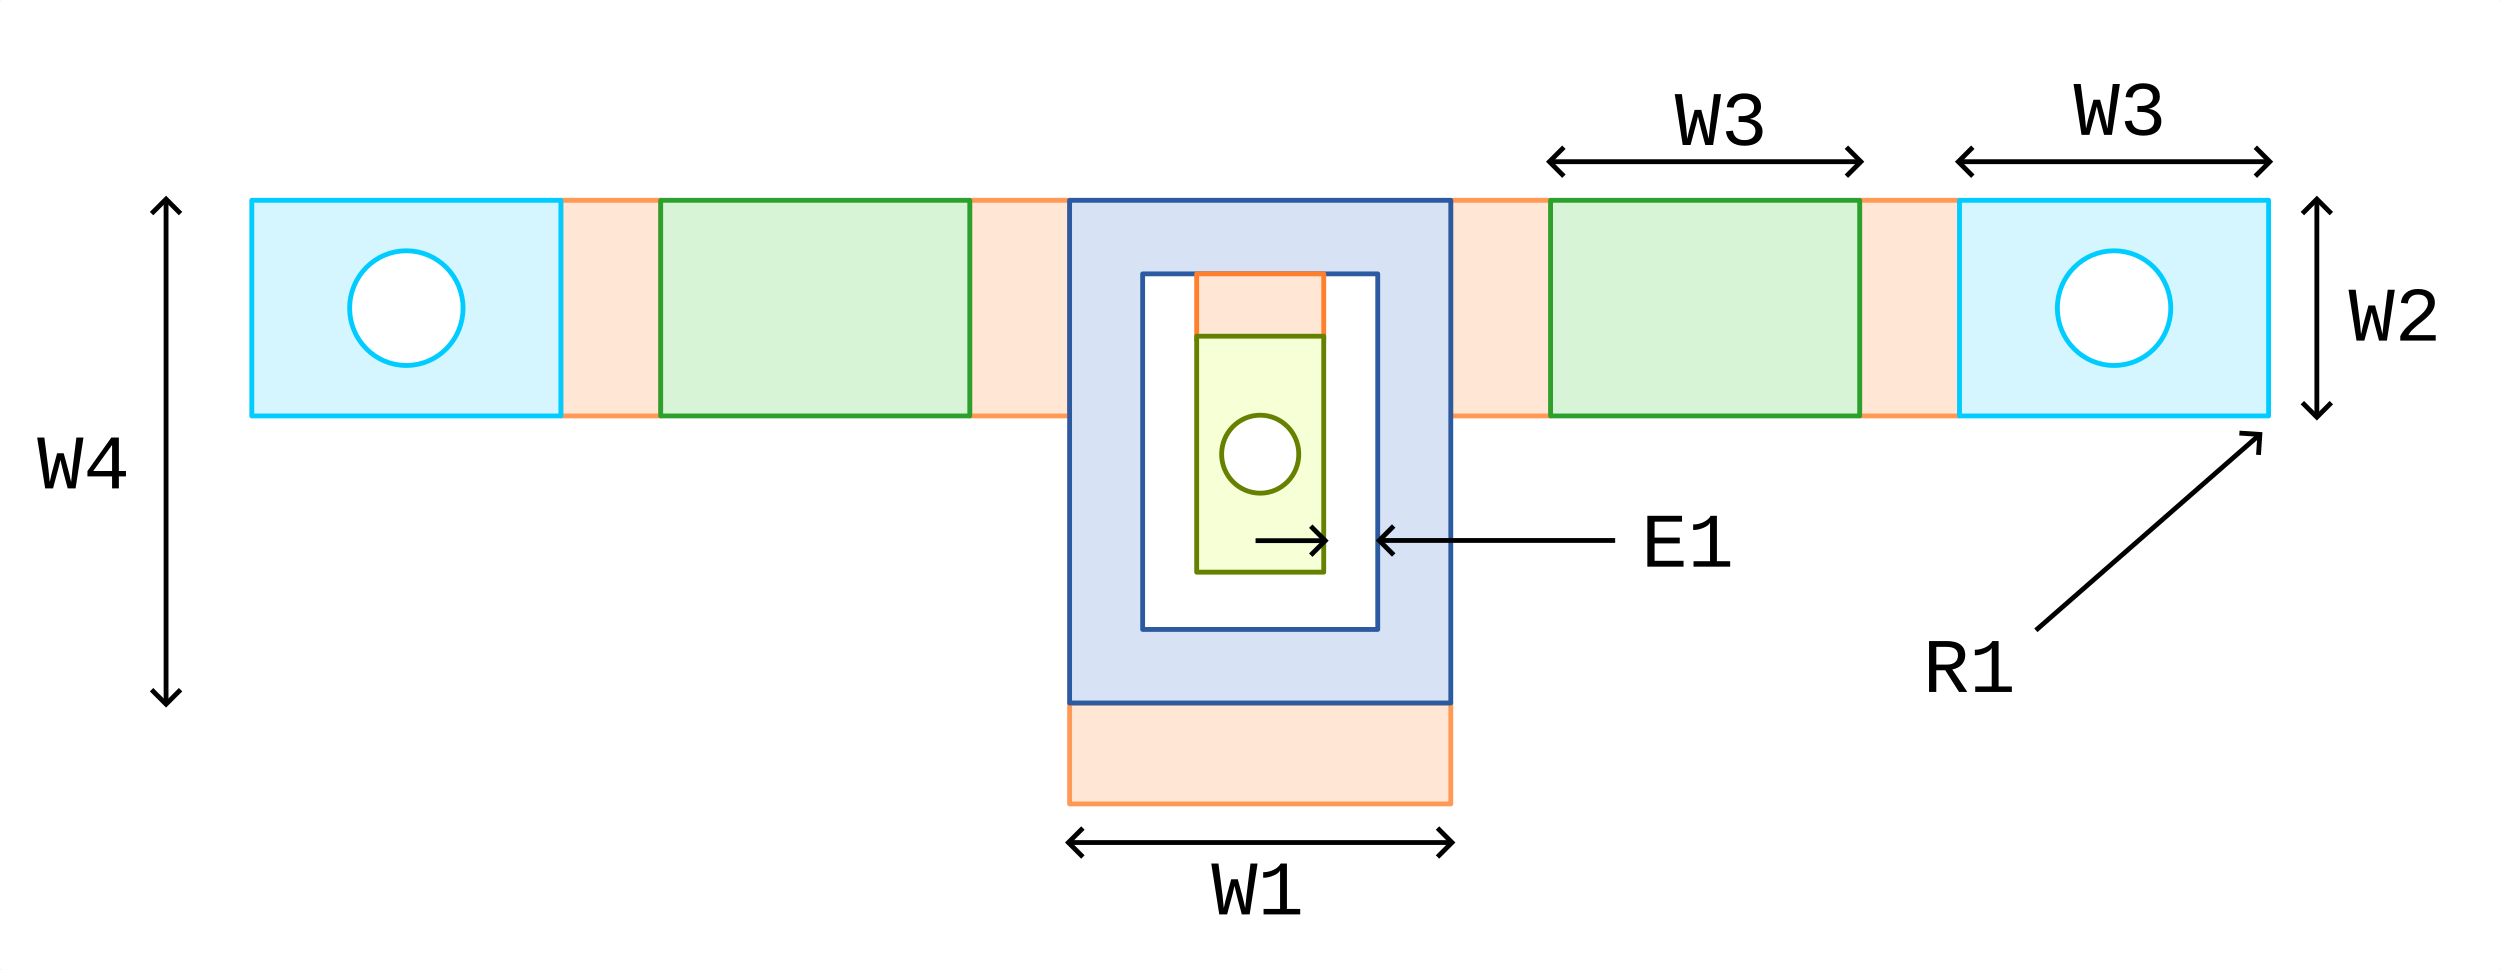
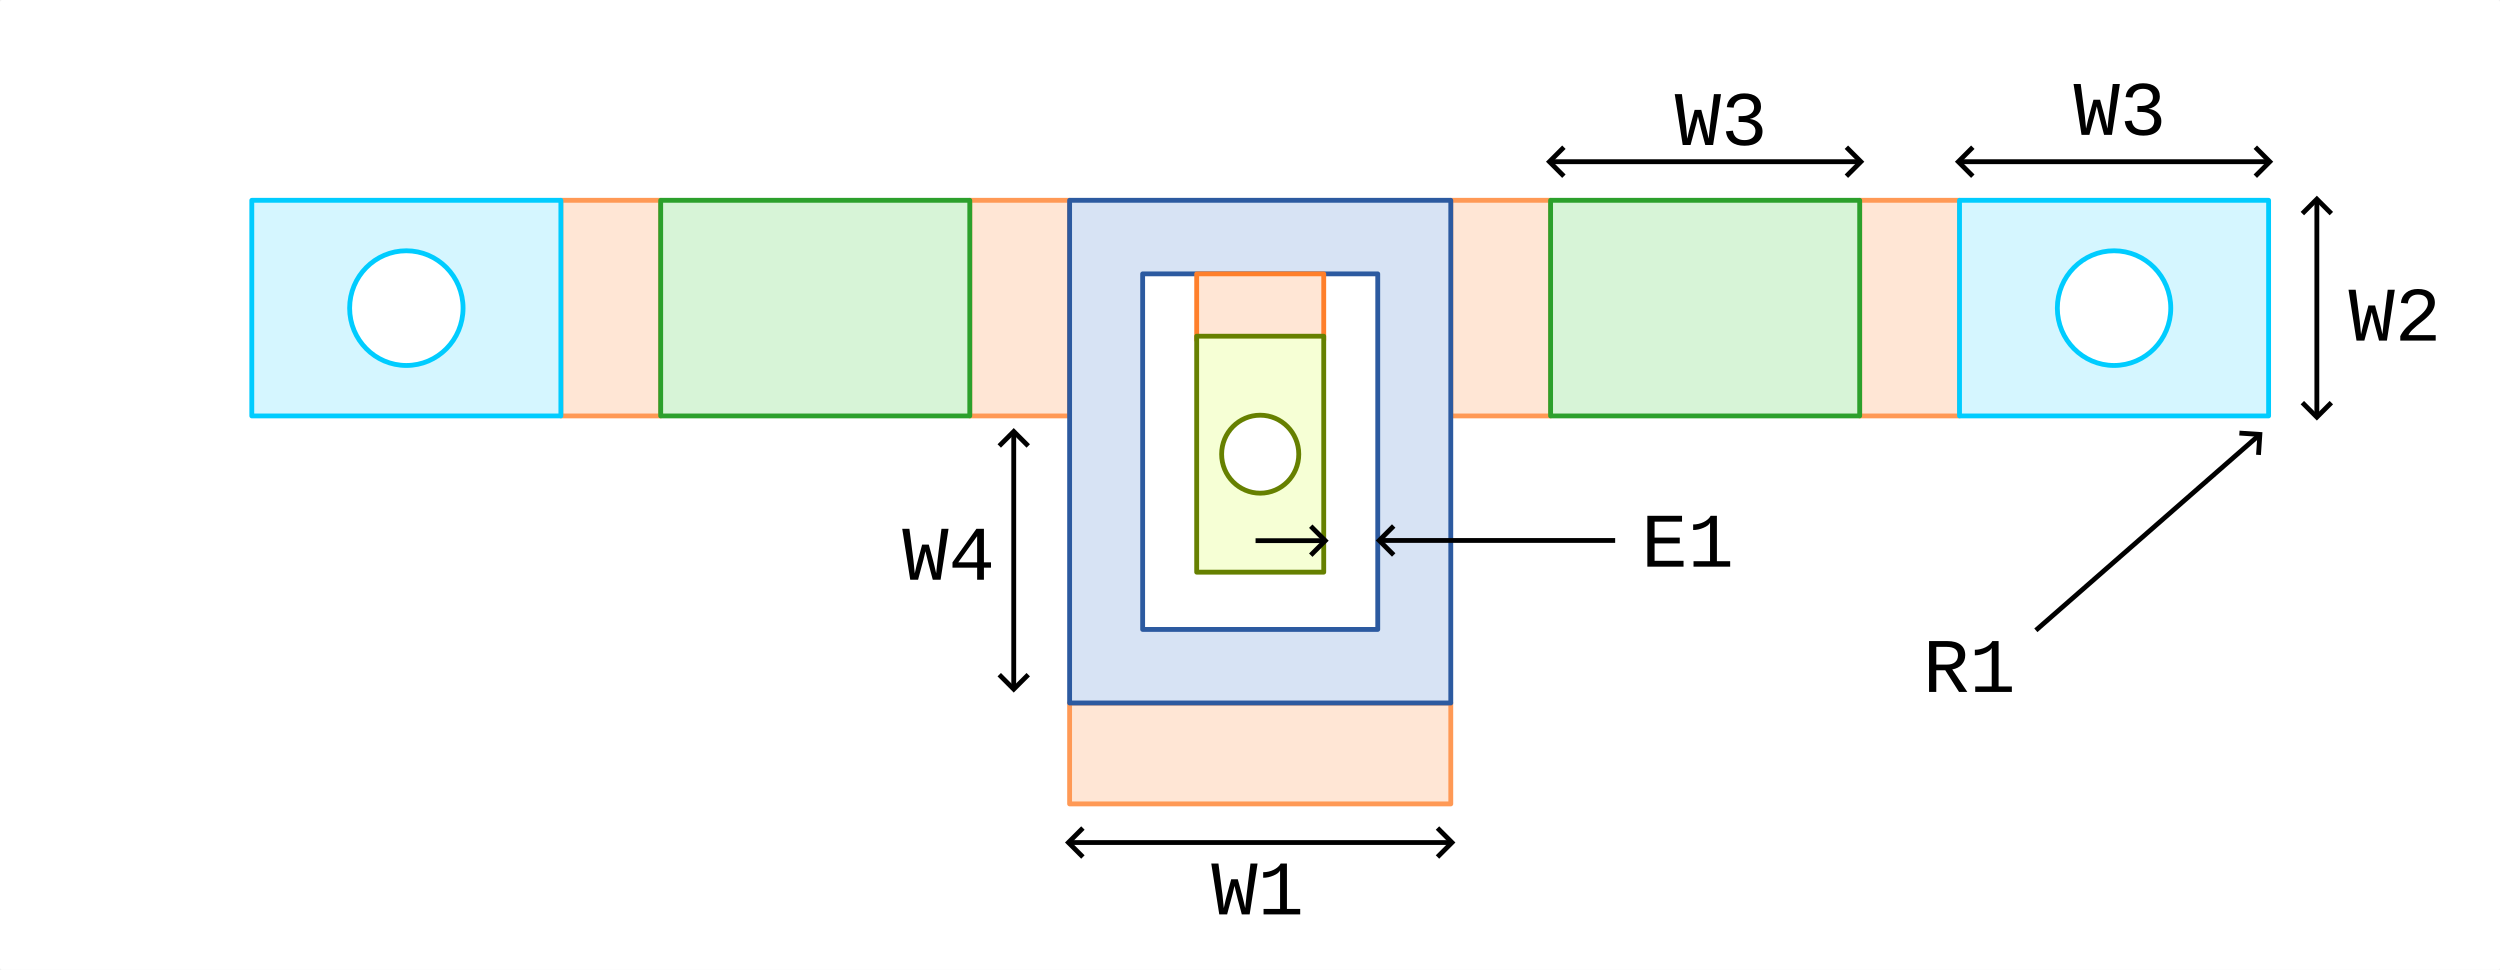
<svg xmlns="http://www.w3.org/2000/svg" width="518.148" height="201.012" viewBox="0 0 137.093 53.184" version="1.1" id="svg1">
  <defs id="defs1">
    <rect x="308.127" y="1188.36" width="54.958" height="48.652" id="rect25" />
    <rect x="98.204" y="1127.995" width="100.006" height="73.878" id="rect24" />
    <rect x="392.549" y="1219.893" width="54.984" height="45.048" id="rect22" />
    <rect x="392.548" y="1120.788" width="72.494" height="63.968" id="rect21" />
    <rect x="265.864" y="1165.836" width="104.428" height="67.572" id="rect20" />
    <rect x="457.685" y="1054.117" width="58.29" height="61.265" id="rect19" />
    <marker style="overflow:visible" id="ArrowWide" refX="0" refY="0" orient="auto-start-reverse" markerWidth="1" markerHeight="1" viewBox="0 0 1 1" preserveAspectRatio="xMidYMid">
      <path style="fill:none;stroke:context-stroke;stroke-width:1;stroke-linecap:butt" d="M 3,-3 0,0 3,3" transform="rotate(180,0.125,0)" id="path6" />
    </marker>
    <rect x="392.549" y="1219.893" width="54.984" height="45.048" id="rect22-7" />
    <marker style="overflow:visible" id="ArrowWide-7" refX="0" refY="0" orient="auto-start-reverse" markerWidth="1" markerHeight="1" viewBox="0 0 1 1" preserveAspectRatio="xMidYMid">
      <path style="fill:none;stroke:context-stroke;stroke-width:1;stroke-linecap:butt" d="M 3,-3 0,0 3,3" transform="rotate(180,0.125,0)" id="path6-5" />
    </marker>
  </defs>
  <g id="layer1" transform="translate(-10.35632,-234.6697)">
    <rect style="fill:#ffffff;stroke:#ffffff;stroke-width:0.265;stroke-linejoin:round;stroke-dasharray:none" id="rect38" width="136.829" height="52.92" x="10.489" y="234.802" />
    <rect style="fill:#ffe6d5;stroke:#ff9955;stroke-width:0.265;stroke-linejoin:round" id="rect2-5-2-1-6" width="11.824" height="5.474" x="-257.478" y="89.913" transform="rotate(-90)" />
    <rect style="fill:#ffe6d5;stroke:#ff9955;stroke-width:0.265;stroke-linejoin:round" id="rect2-3" width="20.902" height="5.535" x="69.011" y="273.219" />
    <rect style="fill:#ffe6d5;stroke:#ff9955;stroke-width:0.265;stroke-linejoin:round" id="rect2-5-1" width="11.824" height="5.474" x="-257.478" y="63.537" transform="rotate(-90)" />
    <rect style="fill:#d7e3f4;stroke:#2c5aa0;stroke-width:0.265;stroke-linejoin:round" id="rect3-7" width="20.902" height="27.565" x="69.011" y="245.654" />
    <rect style="fill:#ffffff;stroke:#2c5aa0;stroke-width:0.265;stroke-linejoin:round" id="rect4-5" width="12.892" height="19.497" x="73.016" y="249.688" />
    <rect style="fill:#ffe6d5;stroke:#ff9955;stroke-width:0.265;stroke-linejoin:round" id="rect2-5-2-9" width="11.824" height="5.474" x="-257.478" y="41.113" transform="rotate(-90)" />
    <rect style="fill:#d7f4d7;stroke:#2ca02c;stroke-width:0.265;stroke-linejoin:round" id="rect2-5-2-7-62" width="11.824" height="16.949" x="-257.478" y="46.587" transform="rotate(-90)" />
    <rect style="fill:#d5f6ff;stroke:#00ccff;stroke-width:0.265;stroke-linejoin:round" id="rect2-5-2-7-6-1" width="11.824" height="16.949" x="-257.478" y="24.164" transform="rotate(-90)" />
    <rect style="fill:#ffe6d5;stroke:#ff9955;stroke-width:0.265;stroke-linejoin:round" id="rect2-5-6-7" width="11.824" height="5.474" x="-257.478" y="112.336" transform="rotate(-90)" />
    <rect style="fill:#d7f4d7;stroke:#2ca02c;stroke-width:0.265;stroke-linejoin:round" id="rect2-5-2-7-8-8" width="11.824" height="16.949" x="-257.478" y="95.387" transform="rotate(-90)" />
    <rect style="fill:#d5f6ff;stroke:#00ccff;stroke-width:0.265;stroke-linejoin:round" id="rect2-5-2-7-6-7-5" width="11.824" height="16.949" x="-257.478" y="117.811" transform="rotate(-90)" />
    <ellipse style="fill:#ffffff;stroke:#00ccff;stroke-width:0.265;stroke-linejoin:round" id="path3-7" cx="126.285" cy="251.566" rx="3.11" ry="3.145" />
    <ellipse style="fill:#ffffff;stroke:#00ccff;stroke-width:0.265;stroke-linejoin:round" id="path3-2-4" cx="32.639" cy="251.566" rx="3.11" ry="3.145" />
    <rect style="fill:#ffe6d5;stroke:#ff7f2a;stroke-width:0.265;stroke-linejoin:round" id="rect2-5-9-18" width="6.967" height="3.628" x="-82.946" y="-253.316" transform="scale(-1)" />
    <rect style="fill:#f6ffd5;stroke:#668000;stroke-width:0.265;stroke-linejoin:round" id="rect2-5-9-9-597" width="6.967" height="12.939" x="-82.946" y="-266.045" transform="scale(-1)" />
    <ellipse style="fill:#ffffff;stroke:#668000;stroke-width:0.265;stroke-linejoin:round" id="path3-1-53" cx="79.462" cy="259.576" rx="2.115" ry="2.138" />
    <path style="fill:#ffffff;stroke:#000000;stroke-width:0.265;stroke-linejoin:round;stroke-dasharray:none;marker-start:url(#ArrowWide);marker-end:url(#ArrowWide)" d="M 69.011,280.871 H 89.913" id="path2" />
    <path style="fill:#ffffff;stroke:#000000;stroke-width:0.265;stroke-linejoin:round;stroke-dasharray:none;marker-start:url(#ArrowWide);marker-end:url(#ArrowWide)" d="m 137.406,245.654 v 11.824" id="path15" />
    <path style="fill:#ffffff;stroke:#000000;stroke-width:0.265;stroke-linejoin:round;stroke-dasharray:none;marker-start:url(#ArrowWide);marker-end:url(#ArrowWide)" d="m 117.811,243.537 h 16.949" id="path16" />
-     <path style="fill:#ffffff;stroke:#000000;stroke-width:0.265;stroke-linejoin:round;stroke-dasharray:none;marker-start:url(#ArrowWide);marker-end:url(#ArrowWide)" d="m 19.463,245.654 -1.4e-4,27.565" id="path17" />
+     <path style="fill:#ffffff;stroke:#000000;stroke-width:0.265;stroke-linejoin:round;stroke-dasharray:none;marker-start:url(#ArrowWide);marker-end:url(#ArrowWide)" d="m 65.947,258.397 -1.4e-4,13.999" id="path17" />
    <path style="fill:#ffffff;stroke:#000000;stroke-width:0.265;stroke-linejoin:round;stroke-dasharray:none;marker-start:url(#ArrowWide);marker-end:url(#ArrowWide)" d="M 95.387,243.537 H 112.336" id="path18" />
    <path style="fill:#ffffff;stroke:#000000;stroke-width:0.265;stroke-linejoin:round;stroke-dasharray:none;marker-start:url(#ArrowWide)" d="m 134.231,258.537 -12.234,10.697" id="path19" />
    <text xml:space="preserve" transform="matrix(0.2645833,0,0,0.2645833,-5.291667,-10.05417)" id="text19" style="font-size:16px;line-height:normal;font-family:'Liberation Mono';-inkscape-font-specification:'Liberation Mono';text-decoration-color:#000000;white-space:pre;shape-inside:url(#rect19);fill:#000000;stroke-width:1;-inkscape-stroke:none;stop-color:#000000">
      <tspan x="457.686" y="1068.354" id="tspan1">R1</tspan>
    </text>
    <text xml:space="preserve" transform="matrix(0.2645833,0,0,0.2645833,6.436196,-27.41343)" id="text20" style="font-size:16px;line-height:normal;font-family:'Liberation Mono';-inkscape-font-specification:'Liberation Mono';text-decoration-color:#000000;white-space:pre;shape-inside:url(#rect20);fill:#000000;stroke-width:1;-inkscape-stroke:none;stop-color:#000000">
      <tspan x="265.863" y="1180.072" id="tspan2">W1</tspan>
    </text>
    <text xml:space="preserve" transform="matrix(0.2645833,0,0,0.2645833,35.27989,-46.9604)" id="text21" style="font-size:16px;line-height:normal;font-family:'Liberation Mono';-inkscape-font-specification:'Liberation Mono';text-decoration-color:#000000;white-space:pre;shape-inside:url(#rect21);fill:#000000;stroke-width:1;-inkscape-stroke:none;stop-color:#000000">
      <tspan x="392.549" y="1135.024" id="tspan3">W2</tspan>
    </text>
    <text xml:space="preserve" transform="matrix(0.2645833,0,0,0.2645833,-1.668643,-83.90893)" id="text22" style="font-size:16px;line-height:normal;font-family:'Liberation Mono';-inkscape-font-specification:'Liberation Mono';text-decoration-color:#000000;white-space:pre;shape-inside:url(#rect22);fill:#000000;stroke-width:1;-inkscape-stroke:none;stop-color:#000000">
      <tspan x="392.549" y="1234.129" id="tspan4">W3</tspan>
    </text>
    <text xml:space="preserve" transform="matrix(0.2645833,0,0,0.2645833,20.2015,-84.46291)" id="text22-3" style="font-size:16px;line-height:normal;font-family:'Liberation Mono';-inkscape-font-specification:'Liberation Mono';text-decoration-color:#000000;white-space:pre;shape-inside:url(#rect22-7);display:inline;fill:#000000;stroke-width:1;-inkscape-stroke:none;stop-color:#000000">
      <tspan x="392.549" y="1234.129" id="tspan5">W3</tspan>
    </text>
-     <text xml:space="preserve" transform="matrix(0.2645833,0,0,0.2645833,-13.58753,-40.76258)" id="text23" style="font-size:16px;line-height:normal;font-family:'Liberation Mono';-inkscape-font-specification:'Liberation Mono';text-decoration-color:#000000;white-space:pre;shape-inside:url(#rect24);fill:#000000;stroke-width:1;-inkscape-stroke:none;stop-color:#000000">
+     <text xml:space="preserve" transform="matrix(0.2645833,0,0,0.2645833,33.84963,-35.75665)" id="text23" style="font-size:16px;line-height:normal;font-family:'Liberation Mono';-inkscape-font-specification:'Liberation Mono';text-decoration-color:#000000;white-space:pre;shape-inside:url(#rect24);fill:#000000;stroke-width:1;-inkscape-stroke:none;stop-color:#000000">
      <tspan x="98.203" y="1142.233" id="tspan6">W4</tspan>
    </text>
    <path style="fill:#ffffff;stroke:#000000;stroke-width:0.265;stroke-linejoin:round;marker-end:url(#ArrowWide)" d="M 98.927,264.308 H 86.054" id="path20" />
    <path style="fill:#ffffff;stroke:#000000;stroke-width:0.265;stroke-linejoin:round;marker-end:url(#ArrowWide-7)" d="m 79.208,264.319 h 3.755" id="path20-5" />
    <text xml:space="preserve" transform="matrix(0.2645833,0,0,0.2645833,18.83183,-52.44308)" id="text24" style="font-size:16px;line-height:normal;font-family:'Liberation Mono';-inkscape-font-specification:'Liberation Mono';text-decoration-color:#000000;white-space:pre;shape-inside:url(#rect25);fill:#000000;stroke-width:1;-inkscape-stroke:none;stop-color:#000000">
      <tspan x="308.127" y="1202.596" id="tspan7">E1</tspan>
    </text>
  </g>
</svg>
